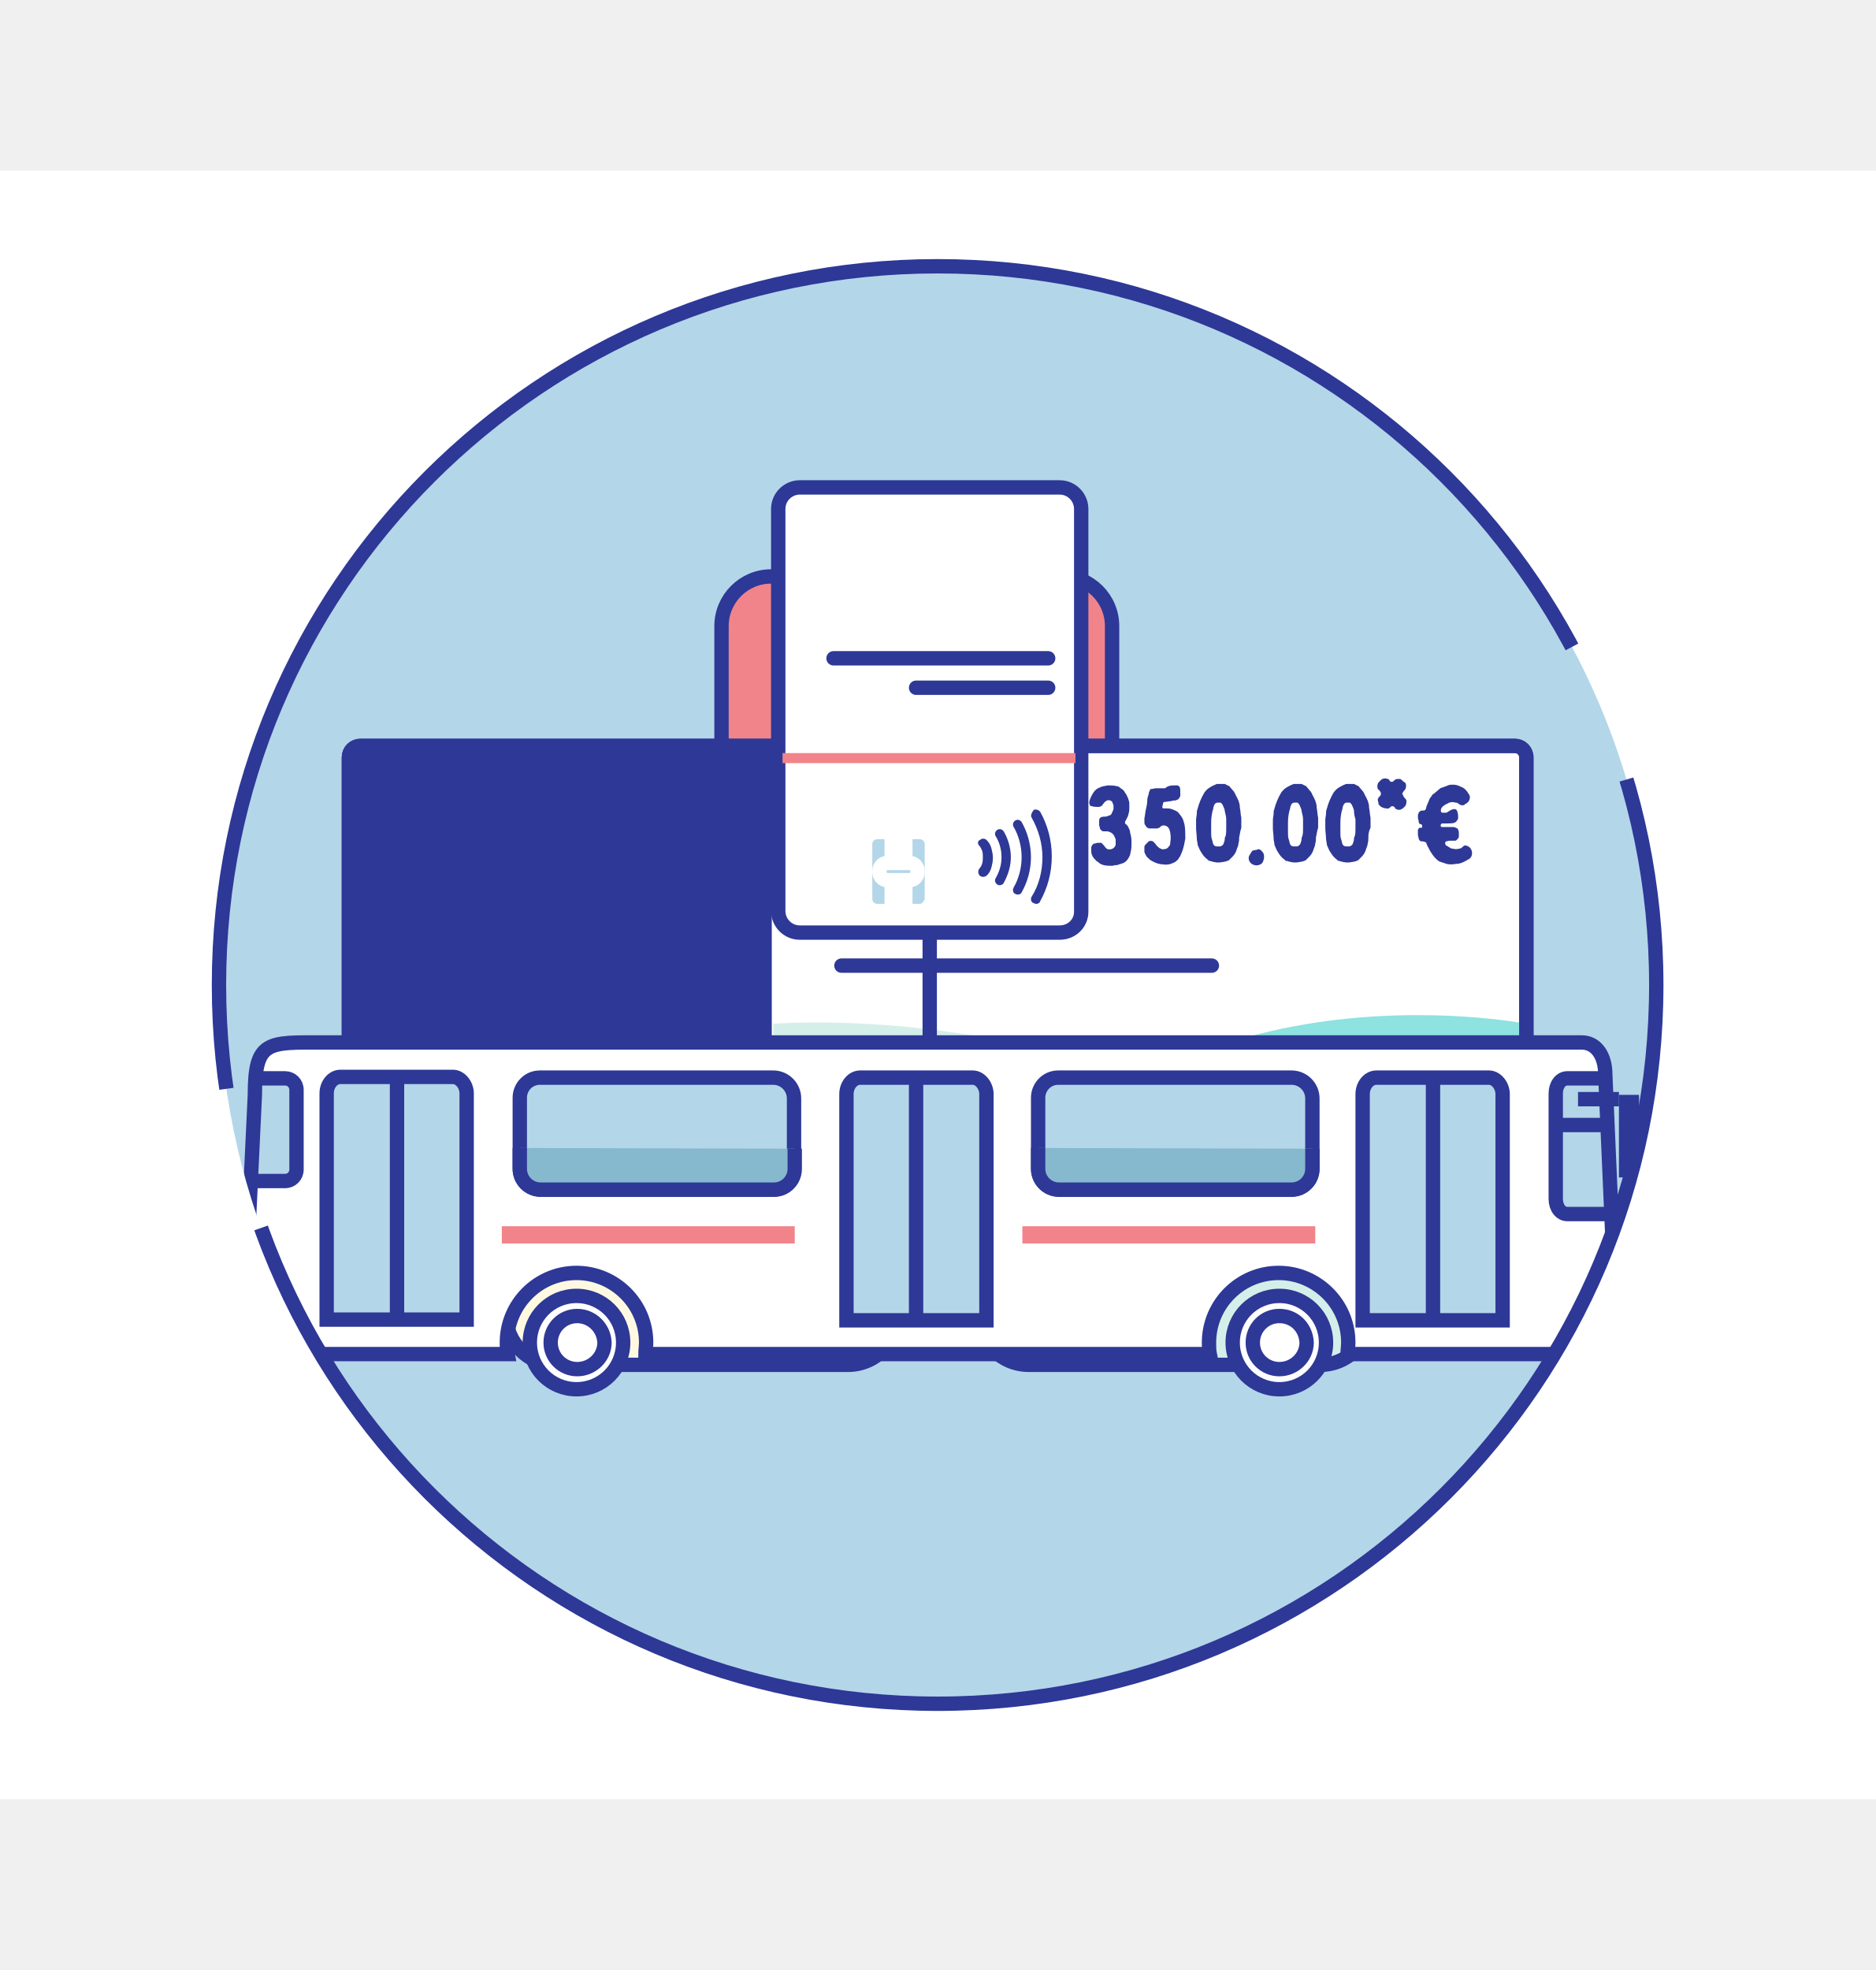
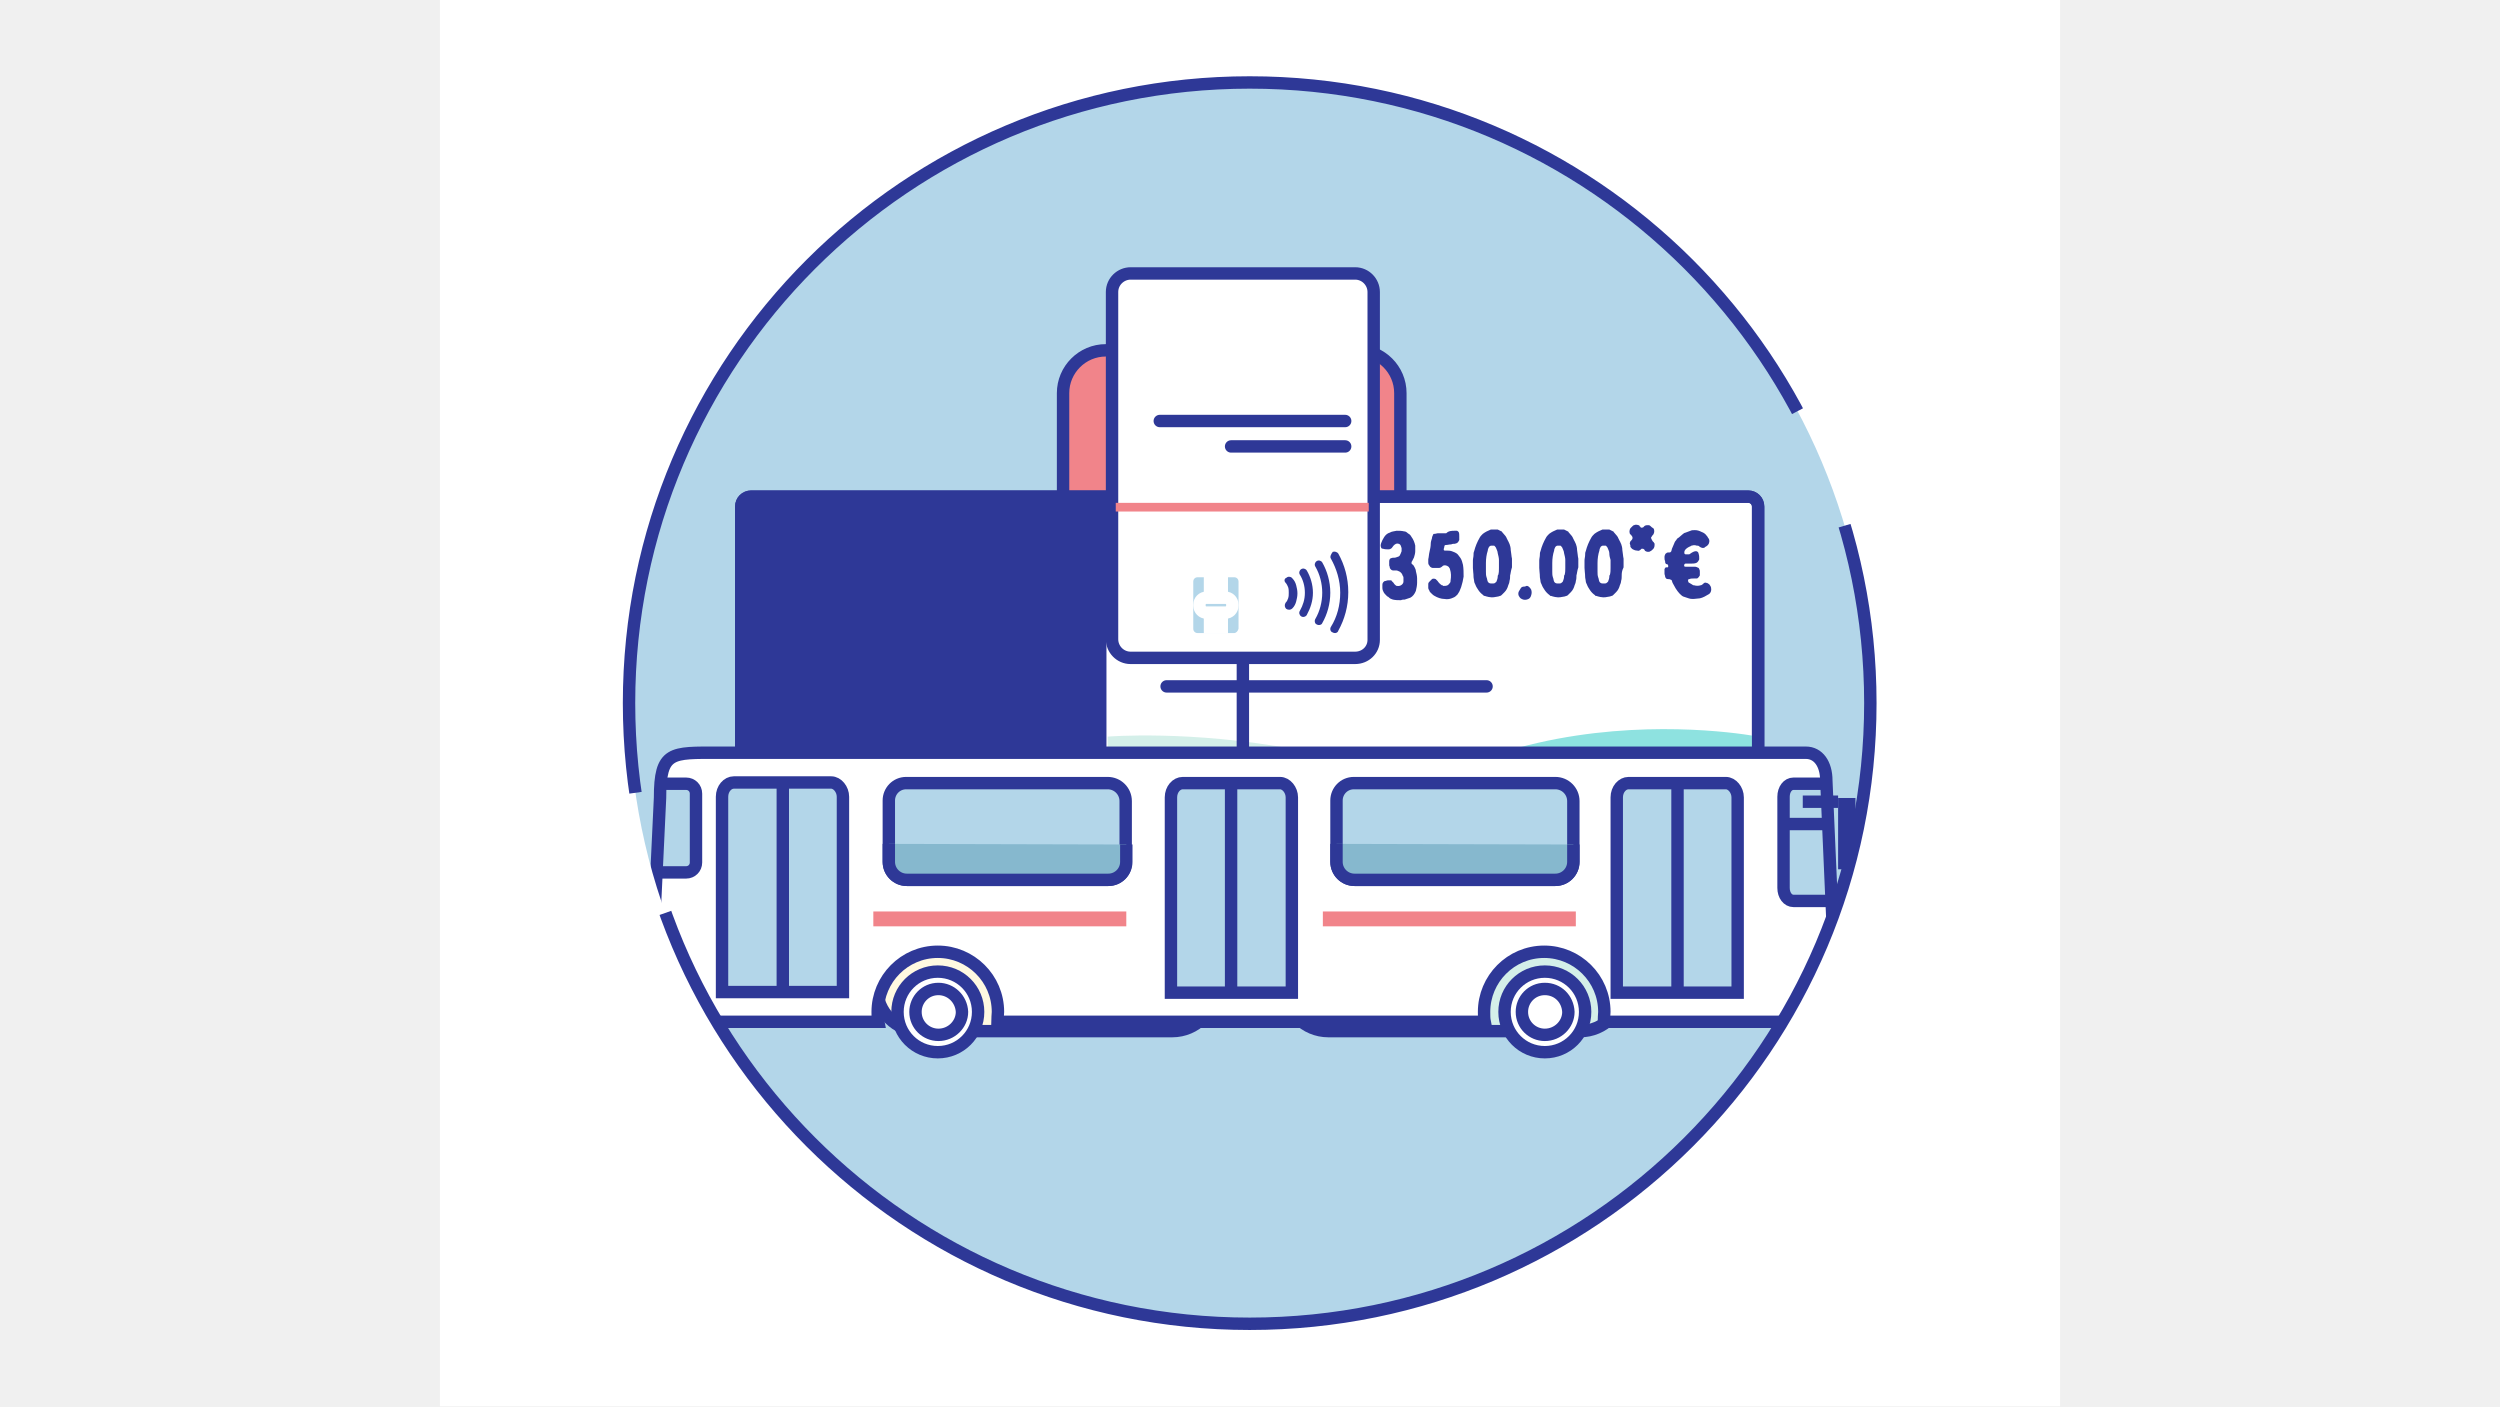
- <svg xmlns="http://www.w3.org/2000/svg" id="loading-svg" style="background:white;margin:auto;clip-path: circle(122px at center);width: 300; " width="560" height="315" viewBox="0 0 261.3 226.8">
+ <svg xmlns="http://www.w3.org/2000/svg" id="loading-svg" style="overflow:hidden;background:white;margin:auto;-webkit-clip-path: circle(122px at center);clip-path: circle(122px at center);" width="560" height="315" viewBox="0 0 261.3 226.8">
  <style> 
 .st1,  .st3,  .st4 {
	 fill: #fff9e1;
	 stroke: #2e3897;
	 stroke-width: 2;
	 stroke-miterlimit: 10;
}
 .st3,  .st4,  .st0 {
	 fill: #b3d6e9;
}
 .st4 {
	 fill: #fff;
}
 .st6 {
	 fill: #2e3897;
}
 .st7 {
	 fill: none;
	 stroke: #2e3897;
	 stroke-width: 2;
	 stroke-miterlimit: 10;
}
 .st8 {
	 fill: #fff;
}
 .st10 {
	 fill: #e8444e;
}
 .st17 {
	 fill: none;
	 stroke: #2e3897;
	 stroke-width: 2;
	 stroke-linecap: round;
	 stroke-linejoin: round;
	 stroke-miterlimit: 10;
}
.st19 {
	 fill: #f1848a;
}
 .st20 {
	 fill: none;
	 stroke: #fff;
	 stroke-width: 2;
	 stroke-miterlimit: 10;
}
 .window {
	 fill: #86b8ce;
	 stroke-width: 2px;
	 stroke: #2e3897;
}
#circulo {
	 stroke-dasharray: 280 20;
	 stroke-dashoffset: 300;
	 animation: borderanimation 1s ease-in-out infinite;
}
 #cheque {
	 transform: translateX(-100%);
	 animation: rightmove 4s linear infinite forwards;
}
#hamburguesa, #loading-svg #cubos {
	 transform: translateY(-100%);
	 animation: moveDown 4s 1s linear infinite forwards;
}
 #bus {
	 transform: translateX(-100%);
	 animation: move 4s 2s linear infinite forwards;
}
 #cubos {
	 animation-delay: 3s;
}
 @keyframes rightmove {
	 20%, 30% {
		 transform: translateX(0);
	}
	 40%, 100% {
		 transform: translateX(100%);
	}
}
 @keyframes moveDown {
	 20%, 30% {
		 transform: translateY(0);
	}
	 40%, 100% {
		 transform: translateY(100%);
	}
}
 @keyframes move {
	 20%, 40% {
		 transform: translateX(0);
	}
	 40%, 100% {
		 transform: translateX(100%);
	}
}
 @keyframes borderanimation {
	 to {
		 stroke-dashoffset: 0;
	}
}

.bootstrap-button{
	box-shadow:none;
	color:#333 !important;
}
.footer-device{
display:none;
}
</style>
  <path id="fondo" class="st0" d="M12.8 7.1h235.6v214H12.8z" />
  <g id="hamburguesa">
    <path id="pan2" class="st1" d="M153.9 153.2h-46.4c-5.2 0-9.5-4.3-9.5-9.5V141c0-1 .9-1.9 1.9-1.9h61.6c1 0 1.9.9 1.9 1.9v2.8c-.1 5.1-4.3 9.4-9.5 9.4z" />
    <path id="carne" d="M98 126.4h65.2c3.3 0 6 2.7 6 6s-2.7 6-6 6H98c-3.3 0-6-2.7-6-6 .1-3.3 2.8-6 6-6z" fill="#f1848a" stroke="#2e3897" stroke-width="2" stroke-miterlimit="10" />
    <path id="salsa" class="st3" d="M90.4 131.9c3.3 8.3 15-3.2 21.5 0 12 5.9 15.7-3.4 22.1 0 11.7 6.1 18.6-3.9 24.7 0 9 5.8 12 0 12 0s3.2-6.2-7.6-6H99.6s-11.6 0-9.2 6z" />
    <path id="queso" class="st4" d="M95.2 122.8h70.9c1 0 1.9.9 1.9 1.9 0 1-.9 1.9-1.9 1.9h-11.6l-8.4 6-8.4-6H95.2c-1 0-1.9-.9-1.9-1.9 0-1 .9-1.9 1.9-1.9z" />
    <path id="lechuga" d="M96 117.6h69.3c1.5 0 2.7 1.2 2.7 2.7 0 1.5-1.2 2.7-2.7 2.7H96c-1.5 0-2.7-1.2-2.7-2.7 0-1.5 1.2-2.7 2.7-2.7z" fill="#d4efe9" stroke="#2e3897" stroke-width="2" stroke-miterlimit="10" />
    <path id="pan" class="st1" d="M160.5 117c1.6 0 2.8-1.3 2.7-2.9-1.5-16.7-15.5-24.5-32.6-24.5S99.5 97.4 98 114.1c-.1 1.5 1.1 2.9 2.7 2.9h59.8z" />
    <circle class="st6" cx="136.1" cy="96.5" r="1.4" />
    <circle class="st6" cx="145.4" cy="99.2" r="1.4" />
    <circle class="st6" cx="139.5" cy="102.5" r="1.4" />
    <path id="band" class="st7" d="M118.2 98.6l-6.1-40.9" />
    <path id="bande" class="st8" d="M111.1 60.7l24.4 3.5-21.7 14.4z" />
    <g id="banderin">
      <circle cx="118" cy="68" r="4" fill="#d4efe9" />
      <path class="st10" d="M114 72.8c2.3-1.7 4.2-4.1 5.5-6.1-.7 3.6-3.1 5.8-5.5 6.1" />
    </g>
  </g>
  <g id="cubos">
    <g id="a">
      <path d="M148 110.9h-40.6c-3.8 0-6.9-3.1-6.9-6.9V63.4c0-3.8 3.1-6.9 6.9-6.9H148c3.8 0 6.9 3.1 6.9 6.9V104c0 3.8-3.1 6.9-6.9 6.9z" fill="#f1848a" stroke="#2e3897" stroke-width="2" stroke-linecap="round" stroke-linejoin="round" stroke-miterlimit="10" />
      <path class="st6" d="M123.6 70.4c.1-.2.3-.4.5-.6.2-.2.5-.3.8-.3h5.4c.3 0 .5.1.8.3s.4.4.5.6L143 96.8c.1.2.1.5-.1.7-.1.3-.4.4-.8.4h-6.6c-.3 0-.6-.1-.8-.3l-.6-.6-1-2.3c-.1-.2-.3-.4-.6-.6-.2-.2-.5-.3-.8-.3h-8.2c-.3 0-.6.1-.8.3-.2.2-.4.4-.5.6l-1.1 2.3c-.1.2-.3.4-.5.6-.2.2-.5.3-.8.3h-6.7c-.1 0-.3 0-.4-.1-.1-.1-.3-.1-.3-.2s-.1-.2-.2-.4c0-.2 0-.3.1-.5l11.3-26.3zm2.3 16.9h3.5c.3 0 .4-.1.6-.3.1-.2.1-.4 0-.6-.3-.6-.6-1.4-.9-2.3-.4-.9-.7-1.7-1-2.4-.1-.2-.2-.3-.3-.3-.1 0-.2.1-.3.3l-1.9 4.7c-.1.2-.1.4 0 .6-.1.2 0 .3.3.3z" />
    </g>
    <g id="b">
      <path d="M118.1 166.3H77.4c-3.8 0-6.9-3.1-6.9-6.9v-40.6c0-3.8 3.1-6.9 6.9-6.9H118c3.8 0 6.9 3.1 6.9 6.9v40.6c.1 3.8-3 6.9-6.8 6.9z" fill="#fff9e1" stroke="#2e3897" stroke-width="2" stroke-linecap="round" stroke-linejoin="round" stroke-miterlimit="10" />
      <path class="st6" d="M105.7 138.7c.4.2.8.5 1.2.9.4.3.8.8 1.1 1.2.3.5.6 1.1.9 1.7.2.6.3 1.4.3 2.2 0 1.7-.3 3.1-.8 4.2s-1.2 2-2.2 2.6c-.9.7-1.9 1.1-3.1 1.4-1.2.3-2.4.4-3.7.4H87.2c-.3 0-.5-.1-.7-.3s-.3-.4-.3-.7v-26.6c0-.3.1-.5.3-.7s.4-.3.7-.3h11.7c1.2 0 2.4.1 3.6.4 1.1.3 2.1.7 3 1.3.9.6 1.6 1.4 2.1 2.4s.8 2.2.8 3.7c0 1.2-.3 2.2-.9 3-.6.9-1.2 1.5-1.9 2-.5.6-.4.9.1 1.2zm-10.9-3h3.6c.5 0 .9-.2 1.2-.6.3-.4.5-.8.5-1.3s-.2-.9-.6-1.2c-.4-.3-.7-.5-1.1-.5h-3.7c-.3 0-.5.1-.7.3s-.3.4-.3.7v1.8c0 .3.1.5.3.7s.6.1.8.1zm4.1 6.4h-4.1c-.3 0-.5.1-.7.3s-.3.4-.3.7v2.2c0 .3.1.5.3.7s.4.3.7.3h4.3c.5 0 .9-.2 1.3-.6.4-.4.6-.8.6-1.4 0-.5-.2-.9-.6-1.4-.3-.6-.8-.8-1.5-.8z" />
    </g>
    <g id="c">
      <path d="M183.9 166.3h-40.6c-3.8 0-6.9-3.1-6.9-6.9v-40.6c0-3.8 3.1-6.9 6.9-6.9h40.6c3.8 0 6.9 3.1 6.9 6.9v40.6c0 3.8-3.1 6.9-6.9 6.9z" fill="#d4efe9" stroke="#2e3897" stroke-width="2" stroke-linecap="round" stroke-linejoin="round" stroke-miterlimit="10" />
      <path class="st6" d="M177.9 145.7c-.8 1.2-1.6 2.3-2.5 3.3-.9 1-1.9 1.8-3 2.5s-2.4 1.2-3.7 1.6c-1.4.4-2.9.6-4.5.6-2.1 0-4-.4-5.8-1.2s-3.4-1.8-4.8-3.1-2.4-2.9-3.2-4.7c-.8-1.8-1.2-3.7-1.2-5.7s.4-3.9 1.2-5.7c.8-1.8 1.8-3.3 3.2-4.7 1.4-1.3 2.9-2.4 4.8-3.1 1.8-.8 3.8-1.2 5.8-1.2 1.7 0 3.2.2 4.6.6 1.4.4 2.6.9 3.7 1.6 1.1.7 2.1 1.5 3 2.5.9 1 1.7 2.1 2.5 3.3.1.2.2.4.1.7-.1.2-.2.4-.5.5l-5.5 2.2c-.3.1-.5.1-.8 0-.3-.1-.5-.3-.6-.5-.8-1.2-1.7-2.1-2.7-2.7-1.1-.6-2.3-1-3.8-1-1 0-1.9.2-2.8.6-.9.4-1.6 1-2.3 1.7-.6.7-1.2 1.5-1.5 2.4-.4.9-.5 1.8-.5 2.8 0 1 .2 1.9.5 2.8.4.9.9 1.7 1.5 2.4s1.4 1.2 2.3 1.6c.9.4 1.8.6 2.8.6 1.4 0 2.7-.3 3.9-1 1.2-.7 2.1-1.6 2.7-2.7.1-.2.3-.4.6-.5.2-.1.5-.1.8 0l5.5 2.2c.2.1.4.3.5.5-.2.4-.2.6-.3.8z" />
    </g>
  </g>
  <g id="cheque">
    <path class="st4" d="M211.1 148.7H50.2c-.9 0-1.6-.7-1.6-1.6V81.7c0-.9.7-1.6 1.6-1.6H211c.9 0 1.6.7 1.6 1.6V147c.1.9-.7 1.7-1.5 1.7z" />
    <path class="st6" d="M48.6 80.1h58.9v68.5H48.6z" />
    <path fill="#e05452" d="M48.2 131.9h59.3v4H48.2z" />
    <path d="M107.7 118.8s53.7-4.4 81.6 29.9h-81.6v-29.9z" fill="#d4efe9" />
    <path d="M212.6 118.8s-52.8-10.4-76.3 29.9h76.4l-.1-29.9z" fill="#8ee2e0" />
    <g id="text_34_">
      <path class="st17" d="M117.2 110.7h51.6M117.2 122.1h59.4M117.2 133.5h36.5" />
    </g>
    <path class="st7" d="M211.1 148.7H50.2c-.9 0-1.6-.7-1.6-1.6V81.7c0-.9.7-1.6 1.6-1.6H211c.9 0 1.6.7 1.6 1.6V147c.1.9-.7 1.7-1.5 1.7z" />
    <g>
      <path class="st6" d="M157.4 95.3c-.2.5-.5.9-.9 1.1l-.9.3c-.2 0-.4 0-.6.1-.4 0-.9 0-1.3-.1-.2-.1-.4-.1-.6-.3-.1-.1-.2-.2-.3-.2l-.1-.1c-.2-.2-.4-.4-.5-.6-.1-.2-.2-.4-.2-.7v-.5c0-.3.2-.5.4-.6h.1c.1 0 .2-.1.4-.1h.5s.1 0 .1.1l.3.3c.1.2.3.4.5.5h.1c.5.1 1-.3 1-.7v-.6c0-.1 0-.2-.1-.3-.1-.3-.2-.5-.5-.7-.2-.1-.4-.2-.6-.2h-.5c-.2 0-.4-.2-.5-.4 0-.1 0-.2-.1-.4v-.7c0-.3.2-.5.4-.5.2-.1.5 0 .7-.1.2-.1.4-.1.5-.2l.1-.1c.1-.2.2-.4.3-.7v-.5c0-.1-.1-.2-.1-.3-.1-.4-.5-.5-.8-.4-.2.1-.3.2-.4.3-.1.1-.2.3-.3.4-.1.1-.3.2-.5.2-.3 0-.6 0-.9-.1-.2 0-.3-.1-.3-.2-.1-.2-.1-.4 0-.7.1-.3.3-.7.5-1 .2-.3.5-.6.9-.7.3-.2.7-.2 1.1-.3.4 0 .8 0 1.2.1.2 0 .4.1.6.3.1.1.2.1.3.2.1.1.2.2.3.4.3.4.5.9.6 1.4v.9c0 .3-.1.7-.2 1l-.3.6c-.1.1-.1.2-.1.3 0 .1 0 .1.1.2.2.1.3.3.4.5.1.2.2.4.2.6.1.4.2.8.2 1.2v.7c0 .4-.1.9-.2 1.3zM163.7 85.6h.3c.1 0 .2.1.3.2.1.2.1.4.1.7v.6c-.1.2-.2.4-.4.5-.1 0-.2.1-.3.1-.2 0-.4 0-.6.1-.3 0-.6.1-.9.1-.1 0-.2.1-.2.2 0 .2-.1.3-.1.5 0 .1 0 .2.2.2h.2c.3 0 .6 0 .9.1.2.1.3.1.5.2s.4.2.6.5c.1.1.2.3.3.4.2.3.3.7.4 1.1.1.6.1 1.3.1 1.9-.1.6-.2 1.1-.4 1.7-.1.2-.1.3-.2.5-.1.3-.3.5-.4.7-.2.2-.4.4-.7.5-.4.2-.9.3-1.4.2-.5 0-1.1-.2-1.6-.5-.2-.1-.4-.3-.6-.5-.1-.1-.2-.2-.2-.3-.1-.2-.2-.3-.2-.5v-.6c0-.2.1-.3.2-.4l.4-.4c.1-.1.4-.1.6 0l.3.3c.2.3.4.5.7.7.1 0 .2 0 .2.1.2 0 .5 0 .7-.1.2-.1.3-.3.4-.4.1-.1.1-.3.1-.4.1-.6.1-1.2-.1-1.8 0-.1-.1-.2-.1-.2-.1-.3-.6-.5-.9-.4-.1 0-.2.1-.3.2-.1.1-.3.2-.5.2h-1c-.1 0-.3-.1-.4-.2-.1-.1-.1-.2-.2-.3-.1-.1-.1-.3-.1-.4v-.5c.1-.4.1-.8.2-1.2.1-.4.2-.9.2-1.3 0-.3.1-.6.2-.9 0-.2.1-.4.2-.6 0-.1.1-.1.2-.1.2 0 .4-.1.6-.1h1.3c.4-.4.9-.4 1.4-.4zM172.6 92.8c0 .3 0 .6-.1.9 0 .2-.1.5-.2.7-.1.4-.3.8-.6 1.1l-.4.4c-.1.1-.2.2-.3.2-.1 0-.2.1-.3.1-.5.1-1 .2-1.4.1-.2 0-.4-.1-.5-.1-.1 0-.2-.1-.4-.1 0 0-.1 0-.1-.1-.3-.2-.6-.5-.8-.8-.2-.3-.4-.6-.5-.9-.1-.2-.2-.4-.2-.6 0-.2-.1-.4-.1-.7 0-.5-.1-1-.1-1.4v-1.2c0-.3.1-.6.1-.9 0-.2 0-.4.1-.6.2-.8.5-1.5.9-2.2.1-.2.3-.4.5-.6.4-.3.8-.5 1.3-.7h1.1l.6.3s.1 0 .1.1c.2.2.4.5.6.7 0 .1.1.1.1.2l.3.6c.1.1.1.3.2.4.1.3.2.6.2 1 .1.5.1 1 .2 1.4v1.4c-.2.6-.2 1-.3 1.3zm-2-3.6c0-.3-.2-.6-.3-.9-.1-.1-.2-.3-.3-.3h-.4c-.2 0-.3.1-.4.2-.1.2-.2.4-.2.6-.2.6-.3 1.3-.3 2v1.4c0 .3 0 .6.1.9.1.2.1.5.2.7.1.2.3.3.5.3h.4c.2 0 .3-.1.4-.2l.1-.1c.1-.3.2-.5.2-.8 0-.1 0-.2.1-.3.1-.4.1-.7.1-1.1v-1.3c0-.3-.1-.7-.2-1.1zM175.7 94.7c.1.1.2.2.3.4.1.3.1.6 0 .9-.1.4-.3.6-.7.7-.4.1-.7 0-1-.2-.1-.1-.2-.2-.3-.4-.1-.2-.1-.5 0-.7.1-.2.2-.3.3-.5.1-.2.3-.3.6-.3h.1c.3-.2.5-.1.7.1zM183.3 92.8c0 .3 0 .6-.1.9 0 .2-.1.5-.2.7-.1.4-.3.8-.6 1.1l-.4.4c-.1.1-.2.2-.3.2-.1 0-.2.1-.3.1-.5.1-1 .2-1.4.1-.2 0-.4-.1-.5-.1-.1 0-.2-.1-.4-.1 0 0-.1 0-.1-.1-.3-.2-.6-.5-.8-.8-.2-.3-.4-.6-.5-.9-.1-.2-.2-.4-.2-.6 0-.2-.1-.4-.1-.7 0-.5-.1-1-.1-1.4v-1.2c0-.3.1-.6.1-.9 0-.2 0-.4.1-.6.2-.8.5-1.5.9-2.2.1-.2.3-.4.5-.6.4-.3.8-.5 1.3-.7h1.1l.6.3s.1 0 .1.1c.2.2.4.5.6.7 0 .1.1.1.1.2l.3.6c.1.1.1.3.2.4.1.3.2.6.2 1 .1.5.1 1 .2 1.4v1.4c-.2.6-.2 1-.3 1.3zm-2-3.6c0-.3-.2-.6-.3-.9-.1-.1-.2-.3-.3-.3h-.4c-.2 0-.3.1-.4.2-.1.2-.2.4-.2.6-.2.6-.3 1.3-.3 2v1.4c0 .3 0 .6.1.9.1.2.1.5.2.7.1.2.3.3.5.3h.4c.2 0 .3-.1.4-.2l.1-.1c.1-.3.2-.5.2-.8 0-.1 0-.2.1-.3.1-.4.1-.7.1-1.1v-1.3c0-.3-.1-.7-.2-1.1zM190.6 92.8c0 .3 0 .6-.1.9 0 .2-.1.5-.2.7-.1.4-.3.8-.6 1.1l-.4.4c-.1.1-.2.2-.3.2-.1 0-.2.1-.3.1-.5.1-1 .2-1.4.1-.2 0-.4-.1-.5-.1-.1 0-.2-.1-.4-.1 0 0-.1 0-.1-.1-.3-.2-.6-.5-.8-.8-.2-.3-.4-.6-.5-.9-.1-.2-.2-.4-.2-.6 0-.2-.1-.4-.1-.7 0-.5-.1-1-.1-1.4v-1.2c0-.3.1-.6.1-.9 0-.2 0-.4.1-.6.2-.8.5-1.5.9-2.2.1-.2.3-.4.5-.6.4-.3.8-.5 1.3-.7h1.1l.6.3s.1 0 .1.1c.2.2.4.5.6.7 0 .1.1.1.1.2l.3.6c.1.1.1.3.2.4.1.3.2.6.2 1 .1.5.1 1 .2 1.4v1.4c-.3.6-.3 1-.3 1.3zm-2-3.6c0-.3-.2-.6-.3-.9-.1-.1-.2-.3-.3-.3h-.4c-.2 0-.3.1-.4.2-.1.2-.2.4-.2.6-.2.6-.3 1.3-.3 2v1.4c0 .3 0 .6.1.9.1.2.1.5.2.7.1.2.3.3.5.3h.4c.2 0 .3-.1.4-.2l.1-.1c.1-.3.2-.5.2-.8 0-.1 0-.2.1-.3.1-.4.1-.7.1-1.1v-1.3c-.1-.3-.2-.7-.2-1.1zM191.9 87.6c0-.1.1-.2.1-.3l.2-.2c.2-.2.2-.5 0-.7-.1-.1-.1-.2-.2-.2-.2-.2-.2-.7 0-1l.3-.3c.1-.1.2-.2.3-.2.2-.1.4-.1.7 0 .1 0 .2.1.2.2.1 0 .1.1.2.2h.1c.1 0 .3 0 .4-.2.2-.2.4-.2.7-.2.2 0 .3.1.4.2.1.1.2.2.4.3.2.2.2.7 0 1-.1.1-.2.2-.3.4-.1.1-.1.2 0 .3 0 .1.1.2.2.4l.2.2c0 .1.1.1.1.2v.2c0 .3-.1.6-.4.8-.1.1-.2.2-.3.2-.1.1-.2.1-.3.1-.1 0-.3 0-.4-.1-.1 0-.2-.1-.2-.2l-.1-.1c-.1-.1-.2-.1-.3-.1h-.1l-.1.1c-.2.2-.4.3-.6.2-.3 0-.5-.1-.7-.2-.2-.1-.3-.3-.4-.4V88c-.1-.3-.1-.4-.1-.4zM202.6 88.9c.2 0 .4.2.4.4.1.3.1.5.1.8 0 .1 0 .2-.1.3-.1.2-.2.3-.4.4-.3.1-.6.1-1 .1h-.7c-.2 0-.3.3-.2.4 0 .1.1.1.2.1h1.5c.2 0 .4.1.6.2 0 0 .1.1.1.2.1.1.1.3.1.4v.6c-.1.2-.2.3-.3.4 0 0-.1.1-.2.1h-.3-.2c-.2 0-.5 0-.7.1-.2 0-.2.1-.2.3 0 .1.1.3.2.3.2.1.3.2.5.3.1.1.2.1.3.1.3.1.7.1 1 0 .2 0 .4-.2.5-.3.1-.1.3-.2.4-.1.1 0 .2 0 .3.1.2.1.3.2.4.4.2.3.2.9-.1 1.2l-.1.1c-.5.3-1 .6-1.5.7-.3 0-.7.1-1 .1-.3 0-.5 0-.8-.1l-.9-.3c-.2-.1-.4-.3-.6-.5-.2-.2-.4-.5-.6-.8-.2-.3-.3-.6-.5-.9 0-.1-.1-.2-.1-.3 0-.1-.1-.2-.2-.2-.1-.1-.3-.1-.4-.1-.3 0-.4-.1-.5-.4 0-.2-.1-.3-.1-.5v-.7c0-.1.1-.1.1-.2.1-.1.1-.1.2-.1h.2c.1 0 .1-.1.1-.2 0-.2-.1-.3-.2-.3-.2 0-.3-.2-.3-.4v-.1c-.1-.2-.1-.4-.1-.6 0-.2 0-.3.1-.4 0-.1 0-.2.1-.2.1-.1.2-.2.4-.2h.2c.2 0 .2-.1.3-.2 0-.1.1-.3.1-.4.1-.2.2-.5.3-.7.1-.3.2-.5.4-.7.1-.2.2-.3.4-.4.2-.2.5-.4.7-.6.1-.1.3-.2.4-.2.3-.1.5-.2.8-.3.2-.1.4-.1.7-.1.4 0 .7.1 1.1.3.3.1.6.3.8.6l.1.1c0 .1.1.1.1.2.2.2.3.5.2.8 0 .1-.1.3-.2.4-.1.1-.2.2-.4.3 0 0-.1 0-.1.1-.2.1-.4.1-.6 0-.1 0-.1-.1-.2-.1-.1-.1-.2-.2-.4-.2h-.1c-.3-.1-.5-.1-.8 0-.1 0-.1 0-.2.1-.3.1-.6.3-.8.5-.1.1-.2.3-.2.4v.2c0 .1.1.2.2.2H201.5c.7-.5.9-.5 1.1-.5z" />
    </g>
  </g>
  <g id="bus">
    <path class="st4" d="M147.6 106.1h-36.2c-1.7 0-3-1.4-3-3v-56c0-1.7 1.4-3 3-3h36.2c1.7 0 3 1.4 3 3v56.1c0 1.6-1.3 2.9-3 2.9z" />
    <path class="st19" d="M109 81.1h40.8v1.4H109z" />
    <path class="st0" d="M128.1 102.1h-5.9c-.4 0-.7-.3-.7-.7v-7.6c0-.4.3-.7.7-.7h5.9c.4 0 .7.3.7.7v7.6c-.1.4-.4.7-.7.7z" />
    <path class="st20" d="M126.1 93v9.2M124.2 93v9.2" />
    <path d="M126.7 98.8h-3.1c-.6 0-1.1-.5-1.1-1.1v-.2c0-.6.5-1.1 1.1-1.1h3.1c.6 0 1.1.5 1.1 1.1v.2c0 .6-.5 1.1-1.1 1.1z" fill="#b3d6e9" stroke="#fff" stroke-width="2" stroke-miterlimit="10" />
    <g id="text_32_">
      <path class="st17" d="M116.1 67.9H146M127.6 72H146" />
    </g>
    <g>
      <path class="st6" d="M136.4 94c.2.2.3.5.4.7.1.3.1.6.1.9 0 .3 0 .6-.1.9-.1.3-.2.5-.4.7-.2.3-.2.7.1 1 .3.2.7.2 1-.1.3-.3.5-.7.6-1.1.1-.4.2-.8.2-1.3s-.1-.9-.2-1.3-.3-.8-.6-1.1c-.2-.3-.7-.4-1-.1-.3.1-.4.5-.1.8zM138.7 92.7c.5.8.8 1.8.8 2.9 0 1.1-.3 2-.8 2.9-.2.3-.1.7.2.9.3.2.7.1.9-.2.6-1.1 1-2.3 1-3.6 0-1.3-.4-2.6-1-3.6-.2-.3-.6-.4-.9-.2-.3.2-.4.6-.2.9zM141.2 91.4c.7 1.2 1.1 2.7 1.1 4.2s-.4 3-1.1 4.2c-.2.3-.1.8.2.9.3.2.8.1.9-.2.8-1.4 1.3-3.1 1.3-4.9 0-1.8-.5-3.5-1.3-4.9-.2-.3-.6-.4-.9-.2-.3.2-.4.6-.2.9z" />
      <path class="st6" d="M143.7 90.1c.9 1.6 1.5 3.5 1.5 5.5s-.5 3.9-1.5 5.5c-.2.3-.1.8.3.9.3.2.8.1.9-.3 1-1.8 1.6-3.9 1.6-6.2 0-2.3-.6-4.4-1.6-6.2-.2-.3-.6-.4-.9-.3-.3.4-.5.8-.3 1.1z" />
    </g>
    <g>
      <path class="st8" d="M224.5 158l-1.4-32.1c0-2.7-1.3-4.5-3.3-4.5H44.5c-7.6 0-9.4-.3-9.4 7.3l-1.4 31.7c0 .9.7 1.6 1.6 1.6l7.5 2.8h27.6c-.1-.5-.1-1-.1-1.6 0-5.3 4.3-9.7 9.7-9.7 5.3 0 9.7 4.3 9.7 9.7 0 .5-.1 1.1-.1 1.6H168c-.1-.5-.1-1-.1-1.6 0-5.3 4.3-9.7 9.7-9.7 5.3 0 9.7 4.3 9.7 9.7 0 .5-.1 1.1-.1 1.6H223c.9 0 1.6-.7 1.6-1.6v-5.8.6z" />
      <path class="st4" d="M178.2 156.7c-3.6 0-6.5 2.9-6.5 6.5s2.9 6.5 6.5 6.5 6.5-2.9 6.5-6.5-2.9-6.5-6.5-6.5zM80.3 156.7c-3.6 0-6.5 2.9-6.5 6.5s2.9 6.5 6.5 6.5 6.5-2.9 6.5-6.5-2.9-6.5-6.5-6.5z" />
      <path class="st7" d="M80.4 159.5c-2.1 0-3.7 1.7-3.7 3.7 0 2.1 1.7 3.7 3.7 3.7 2.1 0 3.8-1.7 3.8-3.7-.1-2.1-1.8-3.7-3.8-3.7zM178.2 159.5c-2.1 0-3.7 1.7-3.7 3.7 0 2.1 1.7 3.7 3.7 3.7 2.1 0 3.8-1.7 3.8-3.7-.1-2.1-1.7-3.7-3.8-3.7z" />
      <path class="st3" d="M35.1 126.4h4.6c.9 0 1.6.7 1.6 1.6v11.1c0 .9-.7 1.6-1.6 1.6h-4.6M65 160v-31.5c0-1.2-.9-2.3-1.9-2.3H47.4c-1 0-1.9 1-1.9 2.3V160H65z" />
      <path class="st7" d="M55.3 126.3V160" />
      <path class="st3" d="M209.3 160.1v-31.5c0-1.2-.9-2.3-1.9-2.3h-15.7c-1 0-1.9 1-1.9 2.3v31.5h19.5z" />
      <path class="st7" d="M199.6 126.4V160" />
      <path class="st3" d="M137.4 160.1v-31.5c0-1.2-.9-2.3-1.9-2.3h-15.7c-1 0-1.9 1-1.9 2.3v31.5h19.5z" />
      <path class="st7" d="M127.6 126.4V160" />
      <path class="st3" d="M224.3 145.3h-6c-.9 0-1.6-.9-1.6-2.1v-14.7c0-1.2.7-2.1 1.6-2.1h4.6M179.9 141.9h-32.4c-1.6 0-2.9-1.3-2.9-2.9v-9.9c0-1.5 1.2-2.8 2.8-2.8h32.5c1.6 0 2.9 1.3 2.9 2.9v9.8c0 1.6-1.3 2.9-2.9 2.9zM107.8 141.9H75.3c-1.6 0-2.9-1.3-2.9-2.9v-9.9c0-1.5 1.2-2.8 2.8-2.8h32.5c1.6 0 2.9 1.3 2.9 2.9v9.8c.1 1.6-1.2 2.9-2.8 2.9z" />
      <path class="st0 window" d="M182.8 136.2v2.8c0 1.6-1.3 2.9-2.9 2.9h-32.4c-1.6 0-2.9-1.3-2.9-2.9v-2.9M110.7 136.2v2.8c0 1.6-1.3 2.9-2.9 2.9H75.3c-1.6 0-2.9-1.3-2.9-2.9v-2.9" />
      <path class="st7" d="M216.7 132.9h6.5" />
      <path class="st6" d="M225.5 128.7h2.8v11.5h-2.8z" />
      <path class="st7" d="M219.8 129.3h5.7" />
      <path class="st19" d="M36.7 162.4L34 161v-6.3h2.7zM142.4 147h40.8v2.4h-40.8zM69.9 147h40.8v2.4H69.9z" />
    </g>
    <g>
      <path class="st7" d="M225 158l-1.4-32.1c0-2.7-1.3-4.5-3.3-4.5H44.9c-7.6 0-9.4-.3-9.4 7.3L34 160.4c0 .9.7 1.6 1.6 1.6l7.5 2.8h27.6c-.1-.5-.1-1-.1-1.6 0-5.3 4.3-9.7 9.7-9.7 5.3 0 9.7 4.3 9.7 9.7 0 .5-.1 1.1-.1 1.6h78.6c-.1-.5-.1-1-.1-1.6 0-5.3 4.3-9.7 9.7-9.7 5.3 0 9.7 4.3 9.7 9.7 0 .5-.1 1.1-.1 1.6h35.8c.9 0 1.6-.7 1.6-1.6v-5.8.6z" />
    </g>
    <path class="st7" d="M129.5 106.8v14.4" />
  </g>
  <path id="mascara" class="st8" d="M0 0v226.8h261.3V0H0zm130.6 213.5c-55.3 0-100.1-44.8-100.1-100.1S75.3 13.3 130.6 13.3s100.1 44.8 100.1 100.1-44.8 100.1-100.1 100.1z" />
  <ellipse id="circulo" class="st7" cx="130.6" cy="113.4" rx="100.1" ry="100.1" />
</svg>
